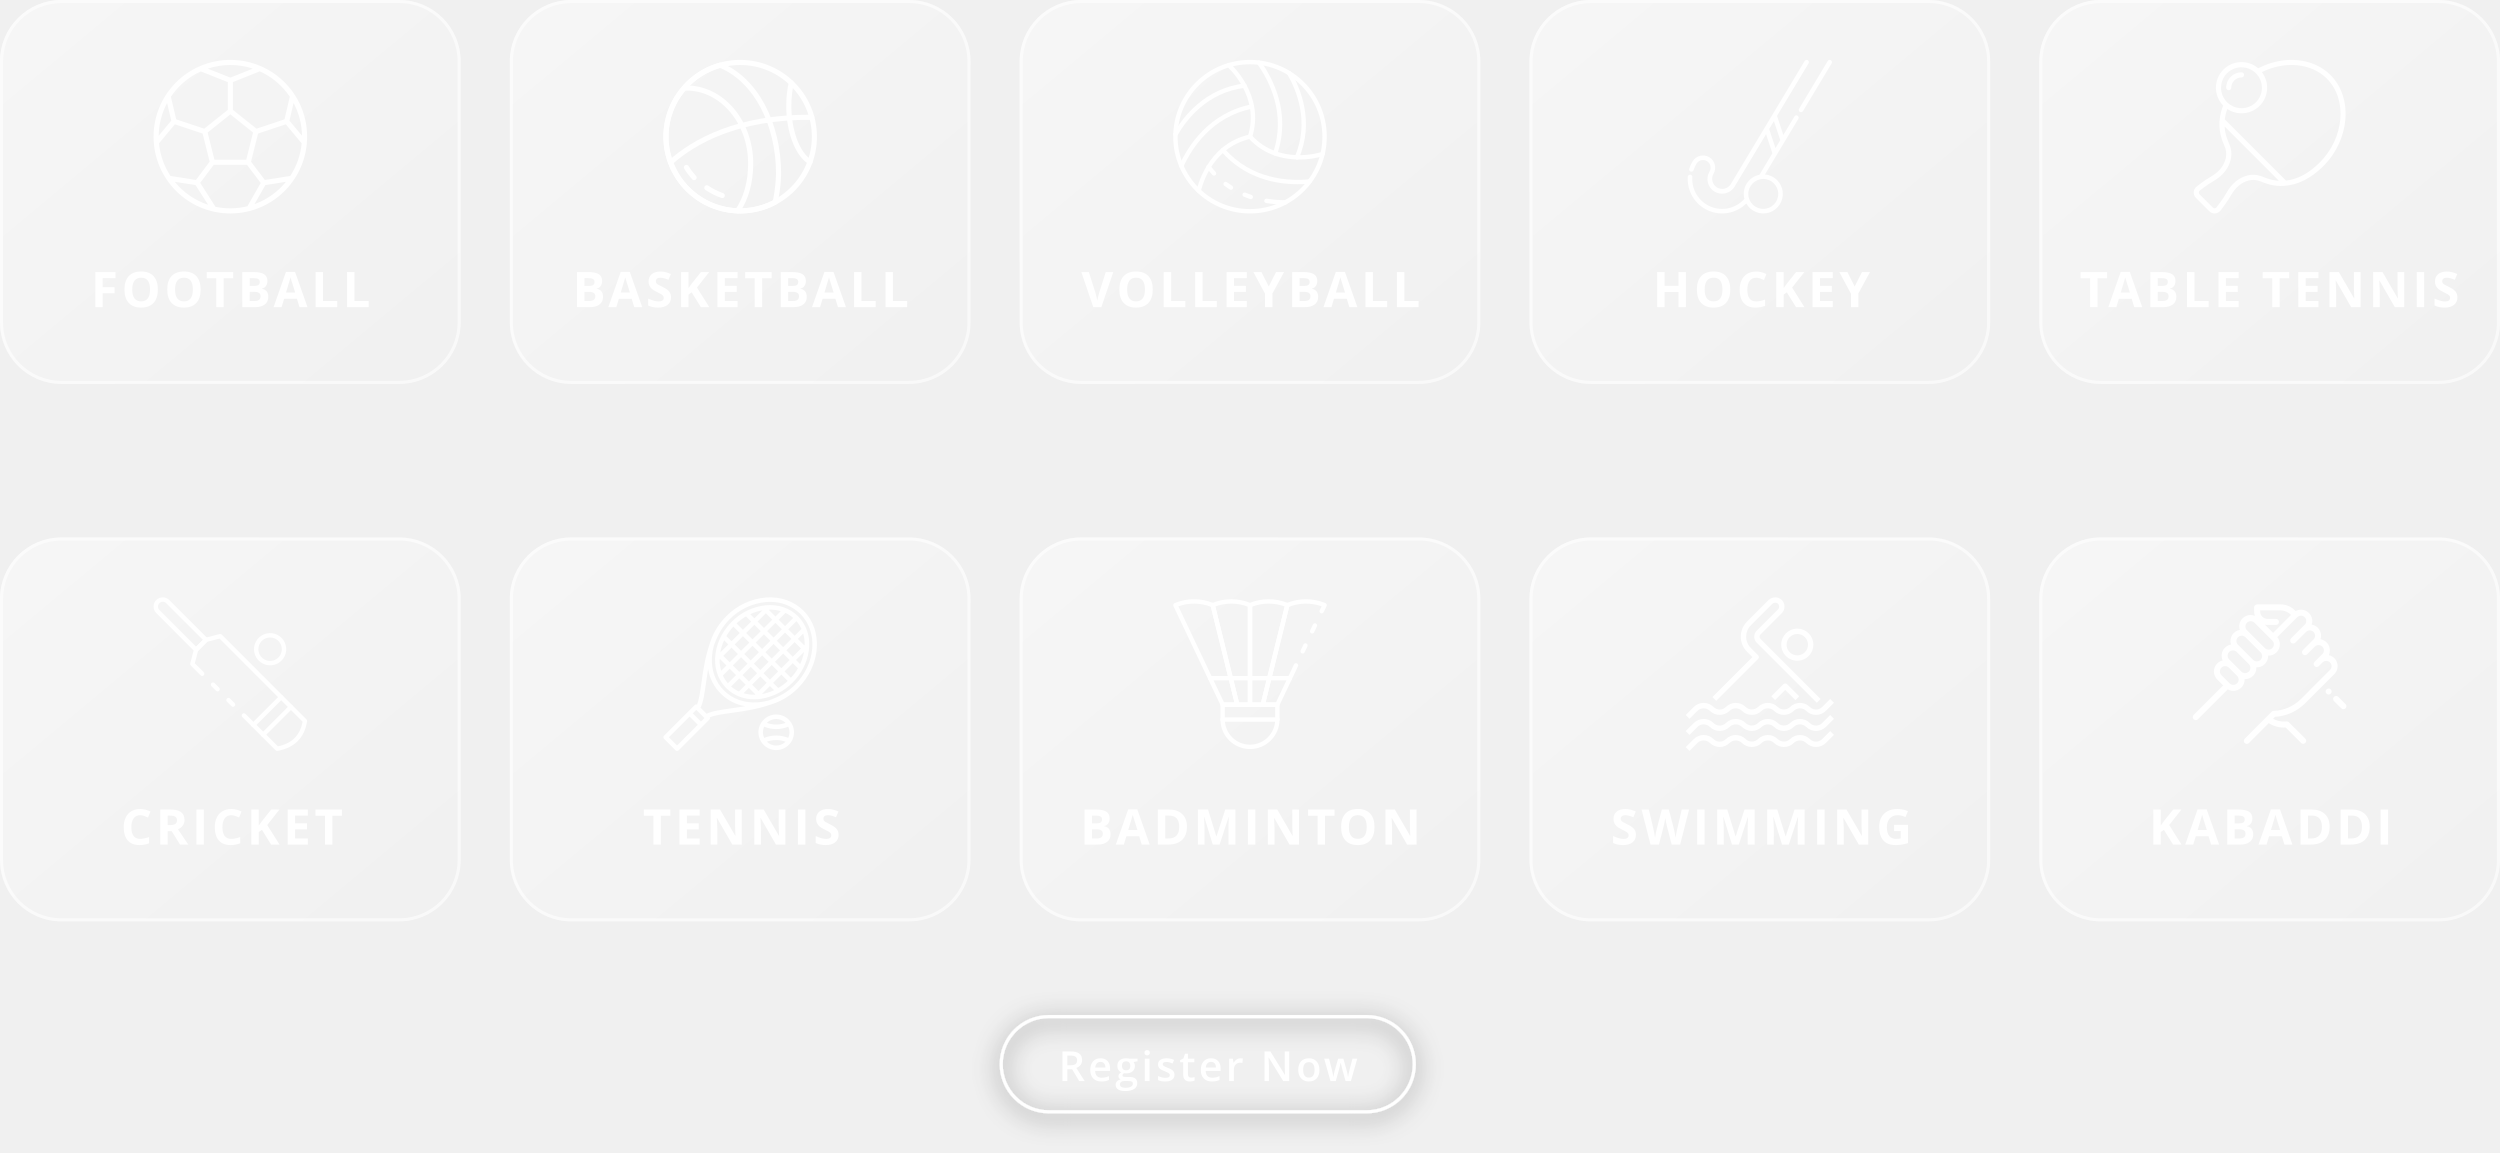
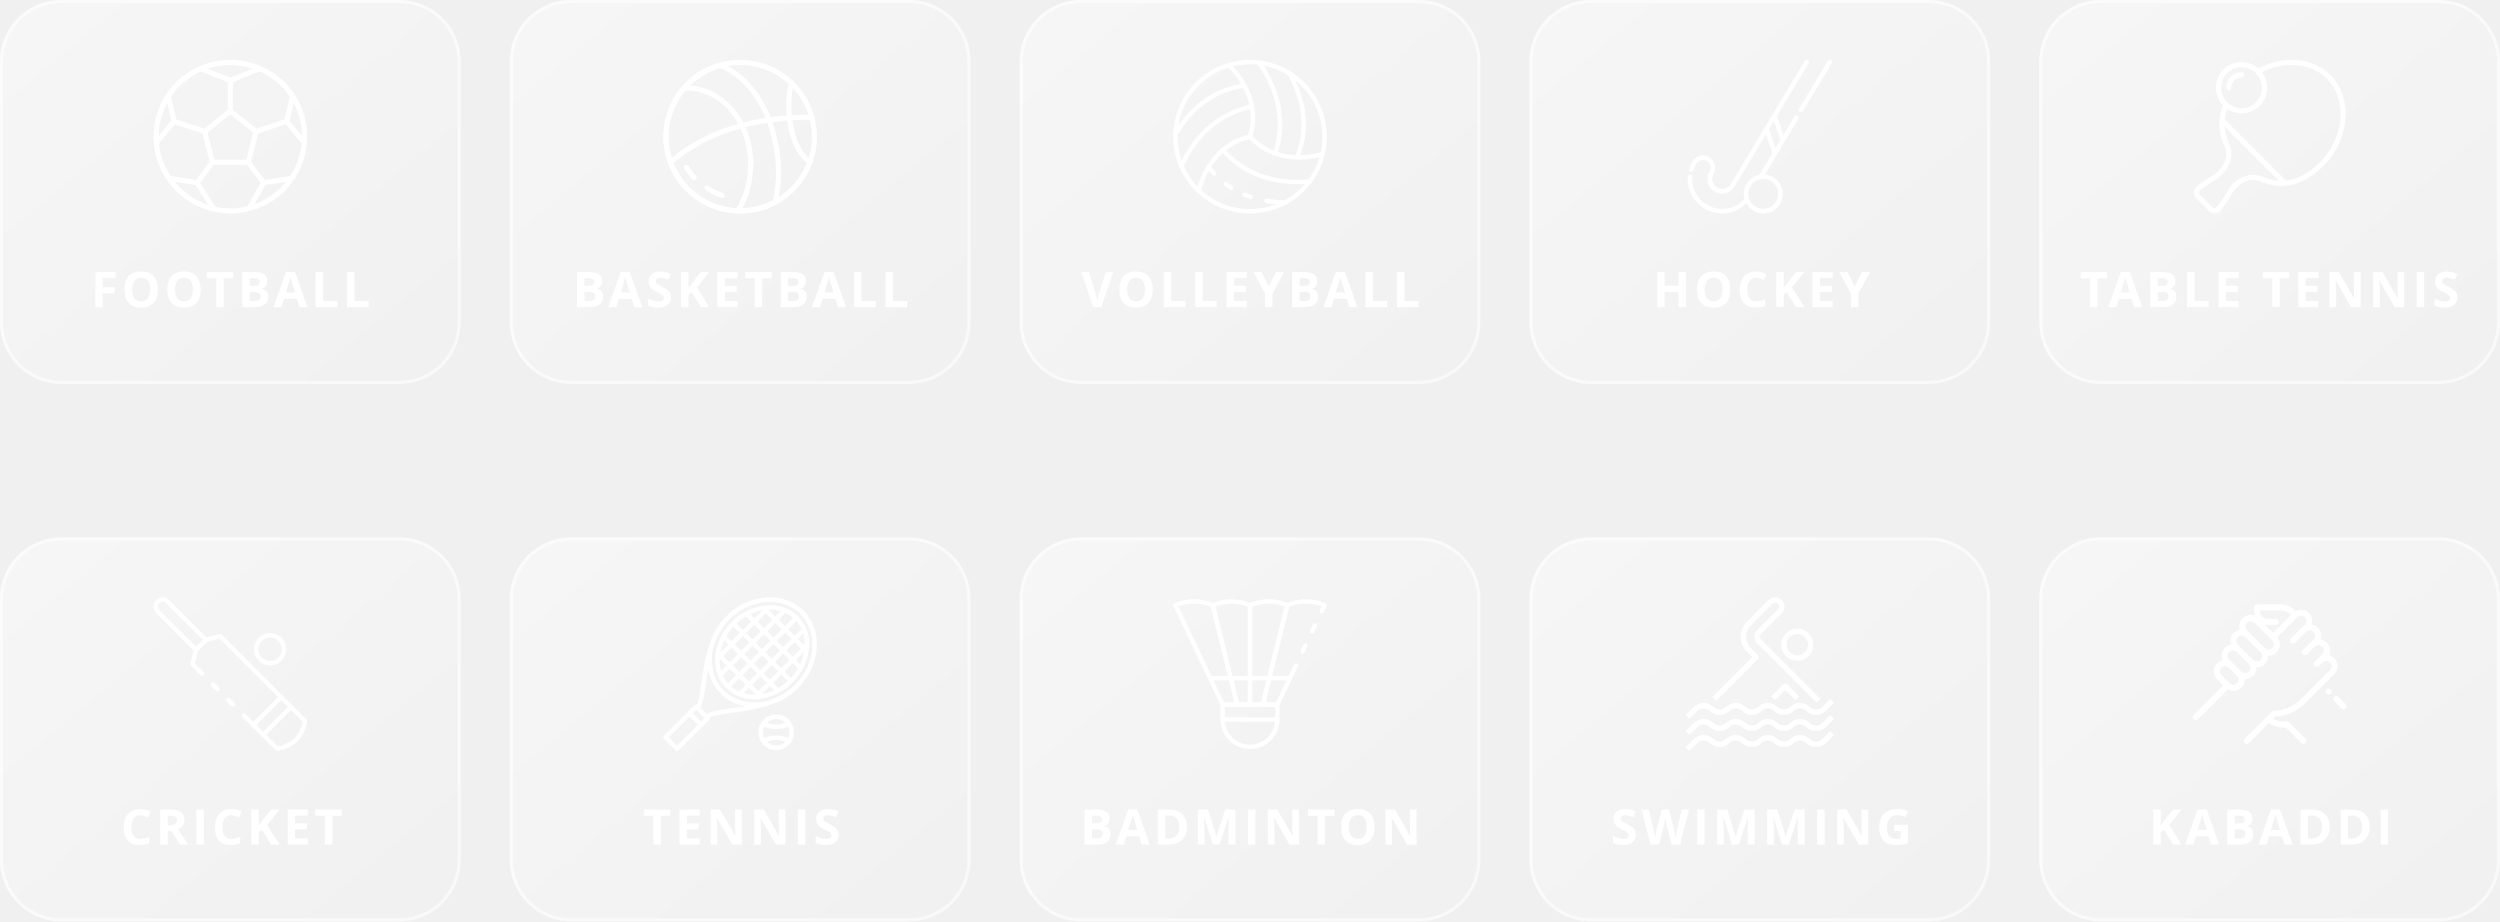
- <svg xmlns="http://www.w3.org/2000/svg" width="1628" height="750.5" viewBox="0 0 1628 750.5">
+ <svg xmlns="http://www.w3.org/2000/svg" width="1628" height="600" viewBox="0 0 1628 600">
  <defs>
-     <style>.a,.c,.e{fill:#fff;}.b,.h{fill:none;}.b{stroke:#fff;}.b,.d{stroke-width:2px;}.c{font-size:27px;font-family:OpenSans-SemiBold, Open Sans;font-weight:600;}.c,.e{letter-spacing:0.075em;}.d{stroke:rgba(255,255,255,0.6);fill:url(#c);}.e{font-size:32px;font-family:OpenSans-Bold, Open Sans;font-weight:700;}.f{clip-path:url(#d);}.g{stroke:none;}.i{filter:url(#a);}</style>
-     <filter id="a" x="628.5" y="641.5" width="316" height="109" filterUnits="userSpaceOnUse">
-       <feOffset dy="3" input="SourceAlpha" />
-       <feGaussianBlur stdDeviation="7.5" result="b" />
-       <feFlood flood-opacity="0.8" />
-       <feComposite operator="in" in2="b" />
-       <feComposite in="SourceGraphic" />
-     </filter>
-     <linearGradient id="c" x1="0.056" y1="0.05" x2="0.958" y2="0.95" gradientUnits="objectBoundingBox">
+     <style>.a,.c{fill:#fff;}.b{stroke:rgba(255,255,255,0.6);stroke-width:2px;fill:url(#a);}.c{font-size:32px;font-family:OpenSans-Bold, Open Sans;font-weight:700;letter-spacing:0.075em;}.d{clip-path:url(#b);}.e{stroke:none;}.f{fill:none;}</style>
+     <linearGradient id="a" x1="0.056" y1="0.05" x2="0.958" y2="0.95" gradientUnits="objectBoundingBox">
      <stop offset="0" stop-color="#fff" stop-opacity="0.4" />
      <stop offset="1" stop-color="#fff" stop-opacity="0.051" />
    </linearGradient>
-     <clipPath id="d">
+     <clipPath id="b">
      <rect class="a" width="100" height="100" transform="translate(380 1215)" />
    </clipPath>
  </defs>
  <g transform="translate(-143 -1310)">
-     <g transform="translate(794 1971)">
-       <g class="i" transform="matrix(1, 0, 0, 1, -651, -661)">
-         <g class="b" transform="translate(651 661)">
-           <rect class="g" width="271" height="64" rx="32" />
-           <rect class="h" x="1" y="1" width="269" height="62" rx="31" />
-         </g>
-       </g>
-       <text class="c" transform="translate(136 43)">
-         <tspan x="-97.648" y="0">Register Now</tspan>
-       </text>
-     </g>
    <g transform="translate(-86 124)">
-       <g class="d" transform="translate(229 1186)">
-         <rect class="g" width="300" height="250" rx="40" />
-         <rect class="h" x="1" y="1" width="298" height="248" rx="39" />
-       </g>
-       <g transform="translate(-51 10)">
-         <text class="e" transform="translate(431 1376)">
+       <g class="b" transform="translate(229 1186)">
+         <rect class="e" width="300" height="250" rx="40" />
+         <rect class="f" x="1" y="1" width="298" height="248" rx="39" />
+       </g>
+       <g transform="translate(-51 10)">
+         <text class="c" transform="translate(431 1376)">
          <tspan x="-91.783" y="0">FOOTBALL</tspan>
        </text>
-         <g class="f">
+         <g class="d">
          <path class="a" d="M50,0a50,50,0,1,0,50,50A50,50,0,0,0,50,0ZM88.721,23.984l-3.465,14.73L67,44.8,51.667,32.533V14.461l17.5-7A46.949,46.949,0,0,1,88.721,23.984ZM89,75.575l-16.528,2.61-9-11.889,4.585-18.333L86.11,41.947l10.342,12.41A46.363,46.363,0,0,1,89,75.576ZM27.6,78.2,11,75.575A46.369,46.369,0,0,1,3.55,54.351l10.334-12.41,18.053,6.016L36.522,66.3ZM3.348,49.378a46.365,46.365,0,0,1,5.469-21.3l2.7,11.5ZM39.635,65,35.213,47.3,50,35.468,64.79,47.3,60.365,65ZM88.48,39.574l2.7-11.5a46.363,46.363,0,0,1,5.469,21.3ZM64.621,5.692,50,11.54,35.3,5.719a46.5,46.5,0,0,1,29.321-.027ZM30.754,7.5l17.58,6.967V32.533L33,44.8,14.744,38.713l-3.465-14.73A46.959,46.959,0,0,1,30.754,7.5ZM13.785,79.39l13.548,2.14,8.193,12.834A46.82,46.82,0,0,1,13.785,79.39Zm26.52,16.257L30.36,80.076l8.807-11.743H60.833l8.933,11.8L61.1,95.321a46.522,46.522,0,0,1-20.793.334ZM65.73,93.931l7.1-12.432,13.388-2.112A46.847,46.847,0,0,1,65.73,93.931Zm0,0" transform="translate(380 1215)" />
        </g>
      </g>
    </g>
    <g transform="translate(246 124)">
-       <g class="d" transform="translate(229 1186)">
-         <rect class="g" width="300" height="250" rx="40" />
-         <rect class="h" x="1" y="1" width="298" height="248" rx="39" />
-       </g>
-       <g transform="translate(-51 10)">
-         <text class="e" transform="translate(431 1376)">
+       <g class="b" transform="translate(229 1186)">
+         <rect class="e" width="300" height="250" rx="40" />
+         <rect class="f" x="1" y="1" width="298" height="248" rx="39" />
+       </g>
+       <g transform="translate(-51 10)">
+         <text class="c" transform="translate(431 1376)">
          <tspan x="-110.12" y="0">BASKETBALL</tspan>
        </text>
-         <g class="f">
+         <g class="d">
          <g transform="translate(380 1215)">
            <path class="a" d="M50,0a50,50,0,1,0,50,50A50.057,50.057,0,0,0,50,0Zm0,96.667A46.667,46.667,0,1,1,96.667,50,46.72,46.72,0,0,1,50,96.667Z" />
            <path class="a" d="M96.343,65.03c-7.66-4.792-13.01-19.2-13.01-35.03A67.568,67.568,0,0,1,84.9,15.318a1.667,1.667,0,1,0-3.255-.725A71,71,0,0,0,80,30c0,17.19,5.858,32.4,14.577,37.855a1.666,1.666,0,1,0,1.767-2.825Z" />
            <path class="a" d="M37.587,1.913a1.676,1.676,0,0,0-1.072-.058A50,50,0,1,0,73.6,94.085a1.672,1.672,0,0,0,.847-1.142l.535-2.682.035-.218a100.143,100.143,0,0,0,1.652-15.877C76.667,40.357,60.962,11.32,37.587,1.913ZM71.723,89.518l-.392,1.993A46.669,46.669,0,1,1,36.867,5.22C58.7,14.35,73.333,41.96,73.333,74.167A97.52,97.52,0,0,1,71.723,89.518Z" />
            <path class="a" d="M38.87,86.757a43.289,43.289,0,0,1-9.628-4.82,1.667,1.667,0,1,0-1.818,2.793,46.528,46.528,0,0,0,10.372,5.18,1.69,1.69,0,0,0,.538.09,1.666,1.666,0,0,0,.537-3.244Z" />
            <path class="a" d="M21.3,75.623c-.39-.485-.817-.995-1.258-1.52a28.639,28.639,0,0,1-3.553-4.855,1.667,1.667,0,0,0-2.977,1.5,30.892,30.892,0,0,0,3.978,5.5c.425.505.837.995,1.21,1.46a1.666,1.666,0,1,0,2.6-2.085Z" />
            <path class="a" d="M96.667,35.69C47.875,35.3,19.1,51.655,3.542,65.5a1.666,1.666,0,1,0,2.215,2.49c15.118-13.455,43.18-29.362,90.878-28.967h.017a1.667,1.667,0,0,0,.015-3.333Z" />
            <path class="a" d="M15.168,16.667c-.508,0-1.013-.022-1.518-.047a1.667,1.667,0,0,0-.158,3.33c.557.027,1.115.05,1.677.05,22.057,0,40,21.308,40,47.5,0,11.663-2.832,21.987-8.188,29.853a1.667,1.667,0,0,0,2.757,1.877C55.47,90.807,58.5,79.835,58.5,67.5,58.5,39.47,39.062,16.667,15.168,16.667Z" />
          </g>
        </g>
      </g>
    </g>
    <g transform="translate(578 124)">
-       <g class="d" transform="translate(229 1186)">
-         <rect class="g" width="300" height="250" rx="40" />
-         <rect class="h" x="1" y="1" width="298" height="248" rx="39" />
-       </g>
-       <g transform="translate(-51 10)">
-         <text class="e" transform="translate(431 1376)">
+       <g class="b" transform="translate(229 1186)">
+         <rect class="e" width="300" height="250" rx="40" />
+         <rect class="f" x="1" y="1" width="298" height="248" rx="39" />
+       </g>
+       <g transform="translate(-51 10)">
+         <text class="c" transform="translate(431 1376)">
          <tspan x="-110.823" y="0">VOLLEYBALL</tspan>
        </text>
-         <g class="f">
+         <g class="d">
          <g transform="translate(377.143 1212.143)">
            <path class="a" d="M52.857,102.857a50,50,0,1,1,50-50A50,50,0,0,1,52.857,102.857Zm0-97.143A47.143,47.143,0,1,0,100,52.857,47.143,47.143,0,0,0,52.857,5.714Z" />
            <path class="a" d="M52.857,54.286a1.449,1.449,0,0,1-.429-.066,1.429,1.429,0,0,1-.933-1.793c8.179-25.9-13.21-44.867-13.424-45.056a1.429,1.429,0,0,1,1.871-2.16c.231.2,23.03,20.359,14.277,48.076a1.429,1.429,0,0,1-1.363,1Z" />
            <path class="a" d="M69.214,65.23a1.429,1.429,0,0,1-1.351-1.893C76.59,37.823,65.149,16.131,57.551,5.48a1.429,1.429,0,0,1,2.327-1.66c7.914,11.106,19.827,33.726,10.687,60.45a1.429,1.429,0,0,1-1.351.96Z" />
            <path class="a" d="M83.4,67.787a1.446,1.446,0,0,1-.56-.116,1.429,1.429,0,0,1-.753-1.876C91.741,43.2,83.129,22.54,77.143,12.233A1.429,1.429,0,1,1,79.611,10.8c6.257,10.774,15.246,32.383,5.1,56.121A1.429,1.429,0,0,1,83.4,67.787Z" />
            <path class="a" d="M8.173,73.32a1.429,1.429,0,0,1-1.3-2.021c5.66-12.407,19.293-34.034,47-39.481a1.429,1.429,0,0,1,.551,2.8c-26.456,5.2-39.52,25.95-44.953,37.863a1.429,1.429,0,0,1-1.3.836Z" />
            <path class="a" d="M4.294,52.857a1.429,1.429,0,0,1-1.237-2.143c6.2-10.809,20.419-29.4,46.05-32.483a1.429,1.429,0,0,1,.341,2.836C25.056,24.007,11.466,41.8,5.536,52.143a1.429,1.429,0,0,1-1.241.714Z" />
            <path class="a" d="M83.943,83.836c-14.19,0-34.4-3.687-49.817-21.344a1.432,1.432,0,0,1,2.16-1.88c17.733,20.314,42.237,21.259,55.269,20a1.429,1.429,0,0,1,.273,2.844C89.51,83.68,86.857,83.836,83.943,83.836Z" />
            <path class="a" d="M53.357,93.559a1.429,1.429,0,0,1-.439-.07c-1.3-.42-2.644-.919-4.109-1.526a1.429,1.429,0,0,1,1.094-2.64c1.393.571,2.666,1.051,3.891,1.447a1.429,1.429,0,0,1-.439,2.789Z" />
            <path class="a" d="M29.443,78.243a1.429,1.429,0,0,1-1.05-.459,54.328,54.328,0,0,1-3.639-4.373A1.429,1.429,0,1,1,27.04,71.7a51.075,51.075,0,0,0,3.446,4.143,1.429,1.429,0,0,1-1.049,2.4Z" />
            <path class="a" d="M40.441,87.471a1.417,1.417,0,0,1-.764-.223c-1.3-.823-2.464-1.624-3.563-2.449a1.429,1.429,0,0,1,1.714-2.286c1.039.779,2.143,1.539,3.38,2.323a1.429,1.429,0,0,1-.767,2.634Z" />
            <path class="a" d="M75.587,97.057a75.586,75.586,0,0,1-12.277-1,1.429,1.429,0,1,1,.466-2.82,72.856,72.856,0,0,0,12.117.967H75.9a1.429,1.429,0,1,1,0,2.857Z" />
            <path class="a" d="M19.457,89.563a1.467,1.467,0,0,1-.271-.026,1.429,1.429,0,0,1-1.133-1.673c.057-.3,6.114-30.124,34.5-36.4a1.429,1.429,0,0,1,.617,2.791C26.6,60.129,20.913,88.123,20.857,88.4a1.429,1.429,0,0,1-1.4,1.159Z" />
            <path class="a" d="M84.847,67.754c-9.919,0-22.75-2.689-33.044-13.933a1.429,1.429,0,0,1,2.109-1.929c18.341,20.034,45.46,11,45.731,10.9a1.428,1.428,0,1,1,.933,2.7A53.8,53.8,0,0,1,84.847,67.754Z" />
          </g>
        </g>
      </g>
    </g>
    <g transform="translate(910 124)">
-       <g class="d" transform="translate(229 1186)">
-         <rect class="g" width="300" height="250" rx="40" />
-         <rect class="h" x="1" y="1" width="298" height="248" rx="39" />
-       </g>
-       <g transform="translate(-51 10)">
-         <text class="e" transform="translate(431 1376)">
+       <g class="b" transform="translate(229 1186)">
+         <rect class="e" width="300" height="250" rx="40" />
+         <rect class="f" x="1" y="1" width="298" height="248" rx="39" />
+       </g>
+       <g transform="translate(-51 10)">
+         <text class="c" transform="translate(431 1376)">
          <tspan x="-70.742" y="0">HOCKEY</tspan>
        </text>
-         <g class="f">
+         <g class="d">
          <g transform="translate(380 1215)">
            <path class="a" d="M96.25.212a1.485,1.485,0,0,0-2.038.51L75.562,31.806a1.485,1.485,0,1,0,2.547,1.528L96.76,2.249A1.485,1.485,0,0,0,96.25.212Z" />
            <path class="a" d="M81.241.212A1.485,1.485,0,0,0,79.2.721L31.051,80.974A6.559,6.559,0,0,1,19.8,74.237,7.921,7.921,0,1,0,6.2,66.1a22.443,22.443,0,0,0-2.153,4.791,1.485,1.485,0,0,0,2.834.89,19.458,19.458,0,0,1,1.868-4.156,4.95,4.95,0,0,1,8.495,5.085A9.529,9.529,0,0,0,33.6,82.5L54.068,48.385l4.1,12.418-8.4,14a12.719,12.719,0,0,0-9.825,15.717,19.428,19.428,0,0,1-33.9-14.2,1.485,1.485,0,0,0-2.964-.191,22.4,22.4,0,0,0,38.093,17.4A12.717,12.717,0,1,0,53.343,74.611L75.087,38.372a1.485,1.485,0,0,0-2.547-1.528L65.3,48.9l-4.1-12.417L81.75,2.249A1.485,1.485,0,0,0,81.241.212ZM61.989,87.281a9.749,9.749,0,1,1-9.749-9.749A9.761,9.761,0,0,1,61.989,87.281Zm1.3-35.013-3.1,5.172-4.1-12.418,3.1-5.171Z" />
          </g>
        </g>
      </g>
    </g>
    <g transform="translate(1242 124)">
-       <g class="d" transform="translate(229 1186)">
-         <rect class="g" width="300" height="250" rx="40" />
-         <rect class="h" x="1" y="1" width="298" height="248" rx="39" />
-       </g>
-       <g transform="translate(-51 10)">
-         <text class="e" transform="translate(431 1376)">
+       <g class="b" transform="translate(229 1186)">
+         <rect class="e" width="300" height="250" rx="40" />
+         <rect class="f" x="1" y="1" width="298" height="248" rx="39" />
+       </g>
+       <g transform="translate(-51 10)">
+         <text class="c" transform="translate(431 1376)">
          <tspan x="-124.762" y="0">TABLE TENNIS</tspan>
        </text>
-         <g class="f">
+         <g class="d">
          <g transform="translate(380 1214.999)">
            <path class="a" d="M89.588,9.827C78.3-1.46,59.114-3.175,42.549,5.469a16.671,16.671,0,0,0-22.805,24.28,32.578,32.578,0,0,0-2.351,10.02,1.919,1.919,0,0,0-.075.365A30.6,30.6,0,0,0,17.5,45.55a.118.118,0,0,1,0,.023,31.548,31.548,0,0,0,.566,3.218c.025.11.05.22.077.33.245,1.026.537,2.047.886,3.063.043.128.1.257.14.385.367,1.031.774,2.057,1.248,3.076a12.777,12.777,0,0,1,1.008,8.382c-.067.27-.158.524-.237.787-.1.345-.192.7-.312,1.033-.113.319-.257.617-.389.924-.112.264-.209.536-.334.792-.169.349-.37.679-.564,1.014-.115.2-.214.407-.335.6-.227.36-.489.7-.746,1.048-.115.155-.215.319-.335.472-.3.372-.627.726-.959,1.081-.107.115-.2.235-.31.349-.357.362-.747.709-1.145,1.053-.11.1-.205.2-.32.294-.47.394-.978.774-1.5,1.148-.055.04-.1.082-.158.122q-.881.616-1.865,1.2A68.648,68.648,0,0,0,5.1,80.457L2.446,82.5a4.9,4.9,0,0,0-.477,7.344l8.724,8.724A4.89,4.89,0,0,0,14.153,100c.12,0,.24-.005.36-.013a4.894,4.894,0,0,0,3.57-1.962l2.746-3.692c.791-1.064,1.578-2.227,2.376-3.489.546-.864,1.1-1.765,1.657-2.741q.563-.978,1.156-1.854a19.841,19.841,0,0,1,5.162-5.34c.067-.045.128-.1.2-.147.36-.24.737-.447,1.113-.656.148-.083.29-.182.442-.26.332-.172.681-.312,1.026-.462.21-.092.41-.2.626-.28.3-.117.621-.205.933-.305.275-.088.542-.192.824-.269a12.173,12.173,0,0,1,7.077.355c.444.15.868.307,1.243.47l.048.018c.744.32,1.493.6,2.242.869.192.068.384.132.577.2q1.046.35,2.1.629c.065.017.13.038.2.055a30.876,30.876,0,0,0,9.423.951,1.846,1.846,0,0,0,.27-.055C68.3,81.452,77,77.137,84.934,69.209,102.288,51.851,104.422,24.659,89.588,9.827ZM22.244,8.674A13.347,13.347,0,0,1,41.12,27.548a13.144,13.144,0,0,1-.993.9c-.122.1-.252.185-.375.279-.225.17-.447.345-.681.5-.157.105-.32.194-.48.29-.209.127-.415.257-.629.372-.18.1-.365.175-.549.262-.2.1-.4.2-.607.282s-.4.148-.6.22-.4.147-.6.209-.422.115-.636.169c-.2.05-.389.1-.584.142-.224.047-.45.078-.676.113-.185.028-.37.06-.556.08-.242.027-.485.04-.729.053-.169.01-.337.022-.507.025-.264.005-.526,0-.787-.015-.148-.007-.3-.01-.442-.022-.285-.022-.571-.055-.856-.1-.12-.017-.24-.032-.359-.052-.31-.052-.619-.117-.926-.19-.088-.022-.177-.042-.265-.065-.335-.088-.669-.19-1-.305-.053-.018-.108-.037-.162-.057q-.538-.2-1.061-.437L26,30.173a13.373,13.373,0,0,1-3.192-2.114l-.362-.324c-.067-.065-.14-.12-.207-.187A13.364,13.364,0,0,1,22.244,8.674Zm-6.839,87.36a1.559,1.559,0,0,1-2.352.172L4.329,87.481a1.562,1.562,0,0,1,.152-2.339L7.136,83.1a64.78,64.78,0,0,1,6.48-4.284,29.5,29.5,0,0,0,4.052-2.86l0,0q.9-.763,1.7-1.58c.047-.048.083-.1.13-.147.477-.5.934-1.011,1.351-1.542.067-.083.118-.175.184-.26.384-.5.752-1.009,1.084-1.537.08-.128.143-.269.222-.4.3-.5.586-.993.838-1.512.077-.157.132-.324.2-.484.23-.506.457-1.013.647-1.542.062-.175.105-.362.164-.539.17-.517.342-1.034.477-1.573,0-.012,0-.023.007-.033a.024.024,0,0,1,0-.01,15.875,15.875,0,0,0-1.23-10.557c-.19-.409-.335-.819-.507-1.23a29.2,29.2,0,0,1-2.292-9.663L56.027,78.732h-.022c-.791-.047-1.582-.132-2.372-.247-.058-.008-.117-.013-.175-.023-.751-.113-1.5-.267-2.249-.442-.092-.022-.184-.037-.277-.06-.724-.179-1.446-.394-2.167-.629-.108-.035-.217-.062-.325-.1-.819-.279-1.637-.591-2.451-.943a18.45,18.45,0,0,0-3.564-1.126c-.155-.032-.31-.075-.464-.1s-.3-.038-.449-.062c-.3-.045-.594-.093-.888-.12-.055,0-.112,0-.167-.008-.387-.032-.772-.055-1.156-.058l-.035,0q-.638,0-1.268.047c-.12.01-.237.032-.355.045-.31.033-.619.065-.924.118-.347.06-.689.142-1.031.229-.072.018-.143.028-.215.048h0l-.02.005c-.661.18-1.3.394-1.92.627-.047.017-.1.03-.145.047-.619.237-1.215.507-1.8.8-.052.027-.108.045-.158.072-.552.282-1.081.6-1.6.933-.075.048-.157.087-.234.135-.539.355-1.059.746-1.57,1.158-.05.04-.1.072-.152.113a26.043,26.043,0,0,0-5.9,7.246,59.791,59.791,0,0,1-3.817,5.9ZM60.62,78.621c-.015-.015-.022-.035-.037-.05L20.82,38.806c-.005-.005-.013-.008-.018-.013a29.205,29.205,0,0,1,1.613-6.812,16.437,16.437,0,0,0,2.474,1.35c.035.015.068.033.1.048.37.162.746.305,1.124.44.1.037.207.073.312.108.344.113.689.215,1.039.305.145.038.29.072.435.107.325.075.652.145.981.2.174.03.349.052.524.075.31.043.621.085.934.11.2.017.4.02.6.028.249.012.5.035.747.035.047,0,.092-.007.137-.007.259,0,.517-.023.776-.037.414-.022.824-.058,1.236-.112.3-.038.607-.075.908-.13.214-.04.424-.093.636-.142.285-.063.569-.128.851-.207.212-.06.422-.13.632-.2.277-.09.552-.184.824-.289.207-.08.412-.165.616-.254q.408-.175.806-.374c.2-.1.39-.2.584-.3.272-.148.539-.31.806-.475.177-.11.354-.217.527-.334.289-.2.569-.407.848-.622.14-.108.284-.209.42-.322.41-.339.809-.694,1.193-1.078s.754-.8,1.1-1.215c.12-.147.224-.3.339-.449.214-.279.425-.556.619-.843.123-.185.234-.375.349-.564.162-.262.324-.524.469-.792.112-.207.212-.419.314-.631.125-.259.25-.517.362-.781.1-.224.179-.45.264-.677.1-.259.189-.517.272-.779.075-.237.143-.475.207-.716.068-.257.132-.514.189-.772s.1-.5.147-.747.078-.507.11-.761.062-.517.082-.776.027-.492.035-.739c.008-.269.018-.537.015-.8,0-.235-.02-.469-.033-.7-.017-.279-.028-.557-.058-.836-.023-.214-.06-.427-.092-.641-.043-.3-.082-.594-.14-.888-.032-.155-.077-.307-.112-.46a16.7,16.7,0,0,0-1.17-3.362c-.073-.155-.138-.314-.217-.469-.142-.277-.3-.546-.462-.816-.115-.187-.219-.375-.335-.557-.158-.247-.332-.485-.5-.726-.1-.143-.192-.292-.3-.432,15.077-7.494,32.225-5.863,42.3,4.214,13.552,13.552,11.422,38.585-4.655,54.661C75.564,73.857,68.143,77.795,60.62,78.621Z" />
            <path class="a" d="M25.011,18.11a6.68,6.68,0,0,1,6.674-6.674,1.668,1.668,0,0,0,0-3.337,10.02,10.02,0,0,0-10.01,10.01,1.668,1.668,0,1,0,3.337,0Z" />
          </g>
        </g>
      </g>
    </g>
    <g transform="translate(-86 474)">
-       <g class="d" transform="translate(229 1186)">
-         <rect class="g" width="300" height="250" rx="40" />
-         <rect class="h" x="1" y="1" width="298" height="248" rx="39" />
-       </g>
-       <g transform="translate(-51 10)">
-         <text class="e" transform="translate(431 1376)">
+       <g class="b" transform="translate(229 1186)">
+         <rect class="e" width="300" height="250" rx="40" />
+         <rect class="f" x="1" y="1" width="298" height="248" rx="39" />
+       </g>
+       <g transform="translate(-51 10)">
+         <text class="c" transform="translate(431 1376)">
          <tspan x="-72.302" y="0">CRICKET</tspan>
        </text>
-         <g class="f">
+         <g class="d">
          <g transform="translate(377.145 1212.144)">
            <path class="a" d="M44.557,64.085a1.428,1.428,0,0,1-1.01-.418L40.575,60.7a1.428,1.428,0,1,1,2.02-2.02l2.971,2.972a1.429,1.429,0,0,1-1.01,2.439Z" />
            <path class="a" d="M83.342,102.856a1.428,1.428,0,0,1-1.01-.418L60.661,80.782a1.429,1.429,0,0,1,2.019-2.023L83.822,99.881C93,97.982,98.265,92.722,99.9,83.829L45.8,29.714l-8.06,2.109-5.91,5.91L29.714,45.8,35.52,51.6a1.428,1.428,0,1,1-2.02,2.02l-6.386-6.386a1.429,1.429,0,0,1-.371-1.371l2.414-9.229a1.417,1.417,0,0,1,.371-.649l6.457-6.457a1.417,1.417,0,0,1,.649-.371l9.229-2.414a1.429,1.429,0,0,1,1.371.371l55.2,55.214a1.429,1.429,0,0,1,.4,1.234C101.121,94.322,94.649,100.8,83.6,102.832a1.33,1.33,0,0,1-.254.024Z" />
            <path class="a" d="M54.6,74.128a1.428,1.428,0,0,1-1.01-.418l-2.972-2.972a1.43,1.43,0,0,1,2.02-2.024l2.971,2.971a1.429,1.429,0,0,1-1.01,2.439Z" />
            <path class="a" d="M30.541,38.428a1.419,1.419,0,0,1-1.01-.419L4.614,13.1A6,6,0,1,1,13.1,4.614L38.015,29.531a1.429,1.429,0,0,1,0,2.02l-6.464,6.464a1.419,1.419,0,0,1-1.01.413ZM8.857,5.714a3.143,3.143,0,0,0-2.223,5.364L30.541,34.985l4.444-4.444L11.078,6.634a3.129,3.129,0,0,0-2.221-.92Z" />
            <path class="a" d="M78.749,47.117a10.491,10.491,0,1,1,7.419-3.073,10.491,10.491,0,0,1-7.419,3.073Zm0-18.127a7.636,7.636,0,1,0,5.393,2.237,7.636,7.636,0,0,0-5.393-2.237Z" />
            <path class="a" d="M67.828,87.342a1.429,1.429,0,0,1-1.01-2.439L84.9,66.818a1.428,1.428,0,1,1,2.02,2.02L68.838,86.924A1.429,1.429,0,0,1,67.828,87.342Z" />
            <path class="a" d="M74.214,93.728a1.429,1.429,0,0,1-1.01-2.439L91.285,73.2a1.428,1.428,0,1,1,2.02,2.02L75.219,93.309a1.429,1.429,0,0,1-1.006.419Z" />
          </g>
        </g>
      </g>
    </g>
    <g transform="translate(246 474)">
-       <g class="d" transform="translate(229 1186)">
-         <rect class="g" width="300" height="250" rx="40" />
-         <rect class="h" x="1" y="1" width="298" height="248" rx="39" />
-       </g>
-       <g transform="translate(-51 10)">
-         <text class="e" transform="translate(431 1376)">
+       <g class="b" transform="translate(229 1186)">
+         <rect class="e" width="300" height="250" rx="40" />
+         <rect class="f" x="1" y="1" width="298" height="248" rx="39" />
+       </g>
+       <g transform="translate(-51 10)">
+         <text class="c" transform="translate(431 1376)">
          <tspan x="-64.352" y="0">TENNIS</tspan>
        </text>
-         <g class="f">
+         <g class="d">
          <g transform="translate(375.994 1210.993)">
            <path class="a" d="M87.3,85.731a.028.028,0,0,0-.008-.024,1.445,1.445,0,0,0-.169-.274,11.589,11.589,0,0,0-19.295.015,1.462,1.462,0,0,0-.159.259v.007a11.506,11.506,0,0,0,0,12.32v.007a1.4,1.4,0,0,0,.16.261,11.582,11.582,0,0,0,19.4-.169c.019-.033.046-.059.062-.094a.193.193,0,0,0,.008-.024,11.5,11.5,0,0,0,0-12.29ZM69.64,95.52a8.547,8.547,0,0,1,0-7.28,20.581,20.581,0,0,0,15.672,0,8.541,8.541,0,0,1,0,7.277,20.748,20.748,0,0,0-15.672,0Zm13.924-9.774a17.734,17.734,0,0,1-12.182,0,8.631,8.631,0,0,1,12.182,0ZM71.385,98.011a17.733,17.733,0,0,1,12.181,0,8.631,8.631,0,0,1-12.181,0Z" />
            <path class="a" d="M91.51,63.283c.062-.062.13-.118.192-.181.008-.008.014-.019.024-.028,14.852-14.878,16.455-37.457,3.565-50.349C89.027,6.458,80.311,3.4,70.737,4.108A41.061,41.061,0,0,0,44.949,16.286c-.011.01-.024.017-.034.028-.074.073-.142.154-.215.229q-.759.768-1.469,1.567l-.019.023a41.863,41.863,0,0,0-9.12,16.35l-.007.018c-2.954,8.477-4.191,17.254-5.28,25-.834,5.934-1.575,11.174-2.905,14.276a1.471,1.471,0,0,0-1.519.349L4.444,94.06a1.476,1.476,0,0,0,0,2.089l7.426,7.426a1.476,1.476,0,0,0,2.089,0l15.559-15.56,4.376-4.376a1.452,1.452,0,0,0,.186-.228,1.39,1.39,0,0,0,.084-.164c.015-.03.035-.059.047-.09a1.454,1.454,0,0,0,.059-.193c.008-.028.019-.055.024-.084a1.435,1.435,0,0,0,.028-.282v0a1.49,1.49,0,0,0-.029-.287c-.005-.027-.017-.052-.024-.079s-.019-.072-.032-.107c3.1-1.331,8.342-2.072,14.276-2.905,7.744-1.089,16.52-2.323,25-5.279l.019-.007a41.882,41.882,0,0,0,16.36-9.13c.555-.492,1.094-.994,1.622-1.516ZM70.957,7.054Q72.2,6.96,73.43,6.961A27.483,27.483,0,0,1,93.2,14.814c11.746,11.747,10.136,32.471-3.59,46.2-.06.06-.122.116-.183.176-4.3,4.237-9.806,7.493-16.837,9.94a35.132,35.132,0,0,1-6.931,1.235c-8.692.646-16.6-2.11-22.247-7.763s-8.407-13.551-7.763-22.246a35.188,35.188,0,0,1,1.235-6.929c2.441-7.013,5.688-12.511,9.909-16.8.071-.072.137-.146.208-.217A38.115,38.115,0,0,1,70.957,7.054Zm-45.531,70.2,5.337,5.337-2.288,2.288-5.337-5.337ZM12.911,100.441,7.576,95.1,21.049,81.631l5.337,5.337Zm35.2-24.156c-6.905.971-12.5,1.762-15.93,3.544l-3.994-3.991c1.781-3.432,2.571-9.023,3.544-15.93.413-2.935.849-6.022,1.391-9.177A29.375,29.375,0,0,0,57.3,74.9C54.137,75.441,51.046,75.875,48.108,76.285Z" />
            <path class="a" d="M41.79,28.911a34.845,34.845,0,0,0-3.776,11.282,1.488,1.488,0,0,0-.071.458q-.2,1.475-.253,2.939a1.472,1.472,0,0,0-.01.443,27.544,27.544,0,0,0,1.91,10.994,1.54,1.54,0,0,0,.066.154,24.081,24.081,0,0,0,5.237,7.912c.005.005.009.013.015.019s.013.009.019.015a25.4,25.4,0,0,0,18.27,7.25c.309,0,.622-.011.934-.021h.054c.568-.019,1.138-.047,1.715-.1s1.159-.122,1.737-.2l.055-.008A36.486,36.486,0,0,0,88.117,59.523a36.494,36.494,0,0,0,10.53-20.434.291.291,0,0,1,.008-.053q.127-.867.2-1.738c.051-.581.084-1.165.1-1.743v-.008a25.562,25.562,0,0,0-7.241-19.233l-.005-.008-.006,0C86.381,10.979,78.929,8.439,70.72,9.157A36.169,36.169,0,0,0,48.5,19.9a38.387,38.387,0,0,0-6.548,8.726A1.422,1.422,0,0,0,41.79,28.911Zm7.774-5.861L53.716,27.2l-5.363,5.364L45,29.214a35.432,35.432,0,0,1,4.566-6.164Zm8.245-6.66,3.359,3.359L55.8,25.114l-4.152-4.152a35.648,35.648,0,0,1,6.158-4.571Zm15.606-4.4a24.78,24.78,0,0,1,7.03.992L76.96,16.462,72.795,12.3l.3-.3c.108,0,.215-.007.323-.007Zm15.127,5.4L83.22,22.717l-4.165-4.165,4.429-4.429a21.265,21.265,0,0,1,5.056,3.269ZM93.9,24.542,89.473,28.97,85.308,24.8l5.323-5.323a21.259,21.259,0,0,1,3.267,5.06ZM93.067,47.47l-2.705-2.706,5.228-5.232a31.444,31.444,0,0,1-2.526,7.937Zm-6.012,8.9L82.906,52.22l5.364-5.364,3.356,3.353a35.616,35.616,0,0,1-4.571,6.16Zm-8.246,6.659-3.356-3.356,5.364-5.364,4.149,4.149a35.611,35.611,0,0,1-6.158,4.566ZM56.185,66.434l3.476-3.478,4.165,4.165-.291.29a24.894,24.894,0,0,1-7.35-.982Zm-8.1-4.4,5.323-5.323,4.164,4.165L53.145,65.3a21.265,21.265,0,0,1-5.063-3.276ZM42.73,54.877l4.423-4.423,4.165,4.165L45.99,59.938a21.172,21.172,0,0,1-3.262-5.066ZM70.4,39.714l5.363-5.369,4.165,4.165-5.364,5.364Zm2.077,6.254-5.364,5.364-4.165-4.165L68.312,41.8ZM68.31,37.621l-4.165-4.164,5.365-5.365,4.164,4.165Zm-2.088,2.089-5.364,5.364-4.165-4.165,5.364-5.364ZM58.77,47.162l-5.364,5.364L49.24,48.361,54.6,43Zm2.089,2.088,4.165,4.166L59.661,58.78l-4.167-4.165ZM67.111,55.5l4.165,4.164-5.364,5.365-4.165-4.165ZM69.2,53.416l5.364-5.364,4.171,4.164-5.367,5.364Zm7.452-7.452L82.014,40.6l4.164,4.165-5.361,5.361ZM84.1,38.511l5.364-5.364,4.165,4.164-5.364,5.364Zm-2.088-2.089-4.165-4.165,5.364-5.364,4.17,4.161Zm-6.25-6.255L71.6,26l5.362-5.364L81.125,24.8ZM69.51,23.915l-4.165-4.169,5.364-5.364,4.166,4.165ZM67.424,26l-5.367,5.364L57.889,27.2l5.364-5.364Zm-7.453,7.453L54.6,38.817l-4.165-4.165L55.8,29.288Zm-7.453,7.452-5.364,5.364-4.168-4.164,5.367-5.364ZM40.611,44.484,40.9,44.2l4.164,4.164L41.6,51.827A25.042,25.042,0,0,1,40.611,44.484Zm27.527,22.5,5.228-5.232,2.705,2.705a31.42,31.42,0,0,1-7.933,2.527ZM96.015,34.93l-.292.292-4.164-4.168,3.476-3.476a24.931,24.931,0,0,1,.981,7.352ZM68.488,12.43l-5.232,5.232-2.708-2.709a31.437,31.437,0,0,1,7.94-2.523ZM46.263,34.656l-5.22,5.22a31.687,31.687,0,0,1,2.521-7.92Z" />
          </g>
        </g>
      </g>
    </g>
    <g transform="translate(578 474)">
-       <g class="d" transform="translate(229 1186)">
-         <rect class="g" width="300" height="250" rx="40" />
-         <rect class="h" x="1" y="1" width="298" height="248" rx="39" />
-       </g>
-       <g transform="translate(-51 10)">
-         <text class="e" transform="translate(431 1376)">
+       <g class="b" transform="translate(229 1186)">
+         <rect class="e" width="300" height="250" rx="40" />
+         <rect class="f" x="1" y="1" width="298" height="248" rx="39" />
+       </g>
+       <g transform="translate(-51 10)">
+         <text class="c" transform="translate(431 1376)">
          <tspan x="-111.631" y="0">BADMINTON</tspan>
        </text>
-         <g class="f">
+         <g class="d">
          <g transform="translate(377.138 1212.136)">
            <path class="a" d="M52.861,101.65A19.267,19.267,0,0,1,33.617,82.406V72.691a1.429,1.429,0,0,1,1.429-1.429H70.677a1.429,1.429,0,0,1,1.429,1.429v9.715A19.233,19.233,0,0,1,52.861,101.65ZM36.474,74.12v8.286a16.387,16.387,0,0,0,32.774,0V74.12Z" />
            <path class="a" d="M93.32,26.43a1.429,1.429,0,0,1-1.286-2.043l1.829-3.843a1.429,1.429,0,0,1,2.58,1.229l-1.829,3.843a1.429,1.429,0,0,1-1.294.814Z" />
            <path class="a" d="M70.677,74.12h-9.5a1.429,1.429,0,0,1-1.387-1.772L75.761,7.588a1.429,1.429,0,0,1,.874-.992,33.12,33.12,0,0,1,25.349.013,1.429,1.429,0,0,1,.737,1.934l-1.929,4.045a1.429,1.429,0,0,1-2.572-1.232L99.486,8.7a30.3,30.3,0,0,0-21.13.3L63,71.262h6.773L81.493,46.591a1.429,1.429,0,1,1,2.58,1.226L71.974,73.3a1.429,1.429,0,0,1-1.3.816Z" />
            <path class="a" d="M87.135,39.46a1.429,1.429,0,0,1-1.286-2.04l1.829-3.857a1.429,1.429,0,0,1,2.583,1.223l-1.829,3.857a1.429,1.429,0,0,1-1.3.817Z" />
            <path class="a" d="M61.176,74.12H52.861a1.429,1.429,0,0,1-1.429-1.429V7.929A1.429,1.429,0,0,1,52.344,6.6a33.092,33.092,0,0,1,25.349.01,1.429,1.429,0,0,1,.843,1.663L62.563,73.032A1.429,1.429,0,0,1,61.176,74.12ZM54.29,71.262h5.768L75.461,8.8a30.186,30.186,0,0,0-21.172.117Z" />
            <path class="a" d="M44.546,74.12h-9.5A1.429,1.429,0,0,1,33.76,73.3L3,8.542a1.429,1.429,0,0,1,.741-1.933A33.094,33.094,0,0,1,29.091,6.6a1.429,1.429,0,0,1,.874.991L45.938,72.35a1.429,1.429,0,0,1-1.387,1.77Zm-8.6-2.857h6.769L27.366,9a30.261,30.261,0,0,0-21.13-.3Z" />
            <path class="a" d="M52.861,74.12H44.546a1.429,1.429,0,0,1-1.387-1.087L27.186,8.271a1.429,1.429,0,0,1,.843-1.663A33.085,33.085,0,0,1,53.378,6.6a1.429,1.429,0,0,1,.911,1.332V72.691A1.429,1.429,0,0,1,52.861,74.12Zm-7.2-2.857h5.768V8.921A30.171,30.171,0,0,0,30.261,8.8Z" />
            <path class="a" d="M78.834,56.933H26.888a1.429,1.429,0,0,1,0-2.857H78.834a1.429,1.429,0,0,1,0,2.857Z" />
            <path class="a" d="M70.672,83.84H35.05a1.429,1.429,0,1,1,0-2.857H70.672a1.429,1.429,0,1,1,0,2.857Z" />
          </g>
        </g>
      </g>
    </g>
    <g transform="translate(910 474)">
-       <g class="d" transform="translate(229 1186)">
-         <rect class="g" width="300" height="250" rx="40" />
-         <rect class="h" x="1" y="1" width="298" height="248" rx="39" />
-       </g>
-       <g transform="translate(-51 10)">
-         <text class="e" transform="translate(431 1376)">
+       <g class="b" transform="translate(229 1186)">
+         <rect class="e" width="300" height="250" rx="40" />
+         <rect class="f" x="1" y="1" width="298" height="248" rx="39" />
+       </g>
+       <g transform="translate(-51 10)">
+         <text class="c" transform="translate(431 1376)">
          <tspan x="-98.041" y="0">SWIMMING</tspan>
        </text>
-         <g class="f">
+         <g class="d">
          <g transform="translate(380 1215)">
            <path class="a" d="M95.809,66.176,90.582,71.4a5.657,5.657,0,0,1-7.99,0,9.131,9.131,0,0,0-12.913,0l0,0a5.786,5.786,0,0,1-7.99,0,9.131,9.131,0,0,0-12.913,0l0,0a5.786,5.786,0,0,1-7.99,0,9.131,9.131,0,0,0-12.913,0l0,0a5.657,5.657,0,0,1-7.99,0,9.131,9.131,0,0,0-12.913,0l0,0L1.727,76.629l2.464,2.464,5.227-5.227a5.786,5.786,0,0,1,7.99,0,9.143,9.143,0,0,0,12.917,0,5.786,5.786,0,0,1,7.99,0,9.143,9.143,0,0,0,12.917,0,5.786,5.786,0,0,1,7.99,0,9.143,9.143,0,0,0,12.917,0,5.786,5.786,0,0,1,7.99,0,9.145,9.145,0,0,0,12.917,0l5.227-5.227Z" />
            <path class="a" d="M95.809,76.629l-5.227,5.227a5.659,5.659,0,0,1-7.99,0,9.131,9.131,0,0,0-12.913,0l0,0a5.786,5.786,0,0,1-7.99,0,9.131,9.131,0,0,0-12.913,0l0,0a5.786,5.786,0,0,1-7.99,0,9.131,9.131,0,0,0-12.913,0l0,0a5.659,5.659,0,0,1-7.99,0,9.131,9.131,0,0,0-12.913,0l0,0L1.727,87.083l2.464,2.464L9.418,84.32a5.786,5.786,0,0,1,7.99,0,9.143,9.143,0,0,0,12.917,0,5.786,5.786,0,0,1,7.99,0,9.143,9.143,0,0,0,12.917,0,5.786,5.786,0,0,1,7.99,0,9.143,9.143,0,0,0,12.917,0,5.786,5.786,0,0,1,7.99,0,9.145,9.145,0,0,0,12.917,0l5.227-5.227Z" />
            <path class="a" d="M95.809,87.083,90.582,92.31a5.657,5.657,0,0,1-7.99,0,9.131,9.131,0,0,0-12.913,0l0,0a5.786,5.786,0,0,1-7.99,0,9.131,9.131,0,0,0-12.913,0l0,0a5.786,5.786,0,0,1-7.99,0,9.131,9.131,0,0,0-12.913,0l0,0a5.657,5.657,0,0,1-7.99,0,9.131,9.131,0,0,0-12.913,0l0,0L1.727,97.536,4.191,100l5.227-5.227a5.786,5.786,0,0,1,7.99,0,9.143,9.143,0,0,0,12.917,0,5.786,5.786,0,0,1,7.99,0,9.143,9.143,0,0,0,12.917,0,5.786,5.786,0,0,1,7.99,0,9.143,9.143,0,0,0,12.917,0,5.786,5.786,0,0,1,7.99,0,9.145,9.145,0,0,0,12.917,0l5.227-5.227Z" />
            <path class="a" d="M73.881,50.5,50.43,27.047a2.052,2.052,0,0,1,0-2.9h0L64.3,10.276a6.063,6.063,0,0,0,0-8.561,6.2,6.2,0,0,0-8.563,0l-14.1,14.1a13.846,13.846,0,0,0,0,19.564L45.162,38.9,19.15,64.913l2.464,2.464L48.859,40.131a1.742,1.742,0,0,0,0-2.464L44.1,32.911a10.361,10.361,0,0,1,0-14.635l14.1-14.1a2.631,2.631,0,0,1,3.633,0,2.573,2.573,0,0,1,0,3.634L47.967,21.68a5.535,5.535,0,0,0,0,7.828l0,0L71.418,52.961,87.1,68.641l2.464-2.464Z" />
            <path class="a" d="M74.392,20.367A10.454,10.454,0,1,0,84.845,30.82,10.453,10.453,0,0,0,74.392,20.367Zm0,17.423a6.969,6.969,0,1,1,6.969-6.969A6.969,6.969,0,0,1,74.392,37.789Z" />
            <path class="a" d="M67.783,56.593a1.742,1.742,0,0,0-2.464,0l-7.84,7.84L59.943,66.9l6.608-6.608L73.16,66.9l2.464-2.464Z" />
          </g>
        </g>
      </g>
    </g>
    <g transform="translate(1242 474)">
-       <g class="d" transform="translate(229 1186)">
-         <rect class="g" width="300" height="250" rx="40" />
-         <rect class="h" x="1" y="1" width="298" height="248" rx="39" />
-       </g>
-       <g transform="translate(-51 10)">
-         <text class="e" transform="translate(431 1376)">
+       <g class="b" transform="translate(229 1186)">
+         <rect class="e" width="300" height="250" rx="40" />
+         <rect class="f" x="1" y="1" width="298" height="248" rx="39" />
+       </g>
+       <g transform="translate(-51 10)">
+         <text class="c" transform="translate(431 1376)">
          <tspan x="-79.637" y="0">KABADDI</tspan>
        </text>
-         <g class="f">
+         <g class="d">
          <g transform="translate(380 1215)">
            <path class="a" d="M99.422,69.5l-4.767-4.729A1.954,1.954,0,0,0,91.9,67.55l4.767,4.729A1.954,1.954,0,0,0,99.422,69.5Z" />
            <path class="a" d="M89.8,59.938a1.954,1.954,0,0,0-2.763,0l0,0a1.954,1.954,0,1,0,2.766,0Z" />
            <path class="a" d="M73.143,68.945,92.094,49.995a7.356,7.356,0,0,0-3.55-12.375,7.364,7.364,0,0,0-5.427-10.357,7.349,7.349,0,0,0-5.733-9.555A7.365,7.365,0,0,0,66.877,8.927l-.188-.2a13.036,13.036,0,0,0-9.512-4.142H41.836a1.954,1.954,0,0,0-1.954,1.954V9.1a8.875,8.875,0,0,0,.505,2.962,7.362,7.362,0,0,0-9.812,9.112,7.361,7.361,0,0,0-5.742,9.556,7.361,7.361,0,0,0-5.422,10.352,7.362,7.362,0,0,0-3.551,12.379l3.9,3.9L.572,76.541A1.954,1.954,0,1,0,3.335,79.3L22.706,59.933a7.357,7.357,0,0,0,10.989-6.7c.1,0,.2.007.3.007a7.355,7.355,0,0,0,7.361-7.358c0-.1,0-.2-.007-.3.1,0,.2.007.294.007A7.355,7.355,0,0,0,49,38.236c0-.1,0-.2-.007-.3.1,0,.2.007.294.007a7.358,7.358,0,0,0,5.694-12.024L67.949,12.955a3.454,3.454,0,1,1,4.885,4.885l-1.912,1.912-6.937,6.937a1.954,1.954,0,1,0,2.762,2.763l6.937-6.937A3.454,3.454,0,1,1,78.57,27.4l-1.912,1.912-5.025,5.025A1.954,1.954,0,1,0,74.4,37.1l5.025-5.025a3.454,3.454,0,1,1,4.885,4.885l-2.624,2.624-2.4,2.4a1.954,1.954,0,1,0,2.762,2.763l2.4-2.4a3.455,3.455,0,0,1,4.884,4.887L70.378,66.183A26.464,26.464,0,0,1,52.57,73.941a1.953,1.953,0,0,0-1.313.574L33.751,92.086a1.953,1.953,0,1,0,2.768,2.758L49.395,81.92a18.158,18.158,0,0,0,11.028,2.837L70.5,94.835a1.954,1.954,0,0,0,2.762-2.763L62.548,81.356a1.955,1.955,0,0,0-1.541-.566l-.619.051a14.26,14.26,0,0,1-8.152-1.774l1.255-1.26A30.354,30.354,0,0,0,73.143,68.945ZM28.787,55.975a3.454,3.454,0,0,1-4.885,0L18.623,50.7a3.455,3.455,0,1,1,4.885-4.886l5.279,5.278A3.459,3.459,0,0,1,28.787,55.975Zm7.648-7.648a3.459,3.459,0,0,1-4.886,0l-5.279-5.279-2.625-2.625a3.454,3.454,0,1,1,4.885-4.885l7.9,7.9h0a3.455,3.455,0,0,1,0,4.886Zm7.648-7.648a3.459,3.459,0,0,1-4.886,0l-9.815-9.815a3.454,3.454,0,0,1,4.884-4.887L38.74,30.45l5.343,5.343h0a3.455,3.455,0,0,1,0,4.885Zm7.648-7.648a3.458,3.458,0,0,1-4.885,0l-9.815-9.815,0,0L35.119,21.3A3.455,3.455,0,0,1,40,16.418L51.731,28.145a3.455,3.455,0,0,1,0,4.886Zm.514-9.9-5.366-5.366a8.938,8.938,0,0,0,1.871.2h.043l5.361-.025a1.954,1.954,0,0,0-.009-3.907h-.009l-5.361.025h-.024A4.962,4.962,0,0,1,43.789,9.1V8.489H57.175a9.117,9.117,0,0,1,6.653,2.9l.079.085Z" />
          </g>
        </g>
      </g>
    </g>
  </g>
</svg>
